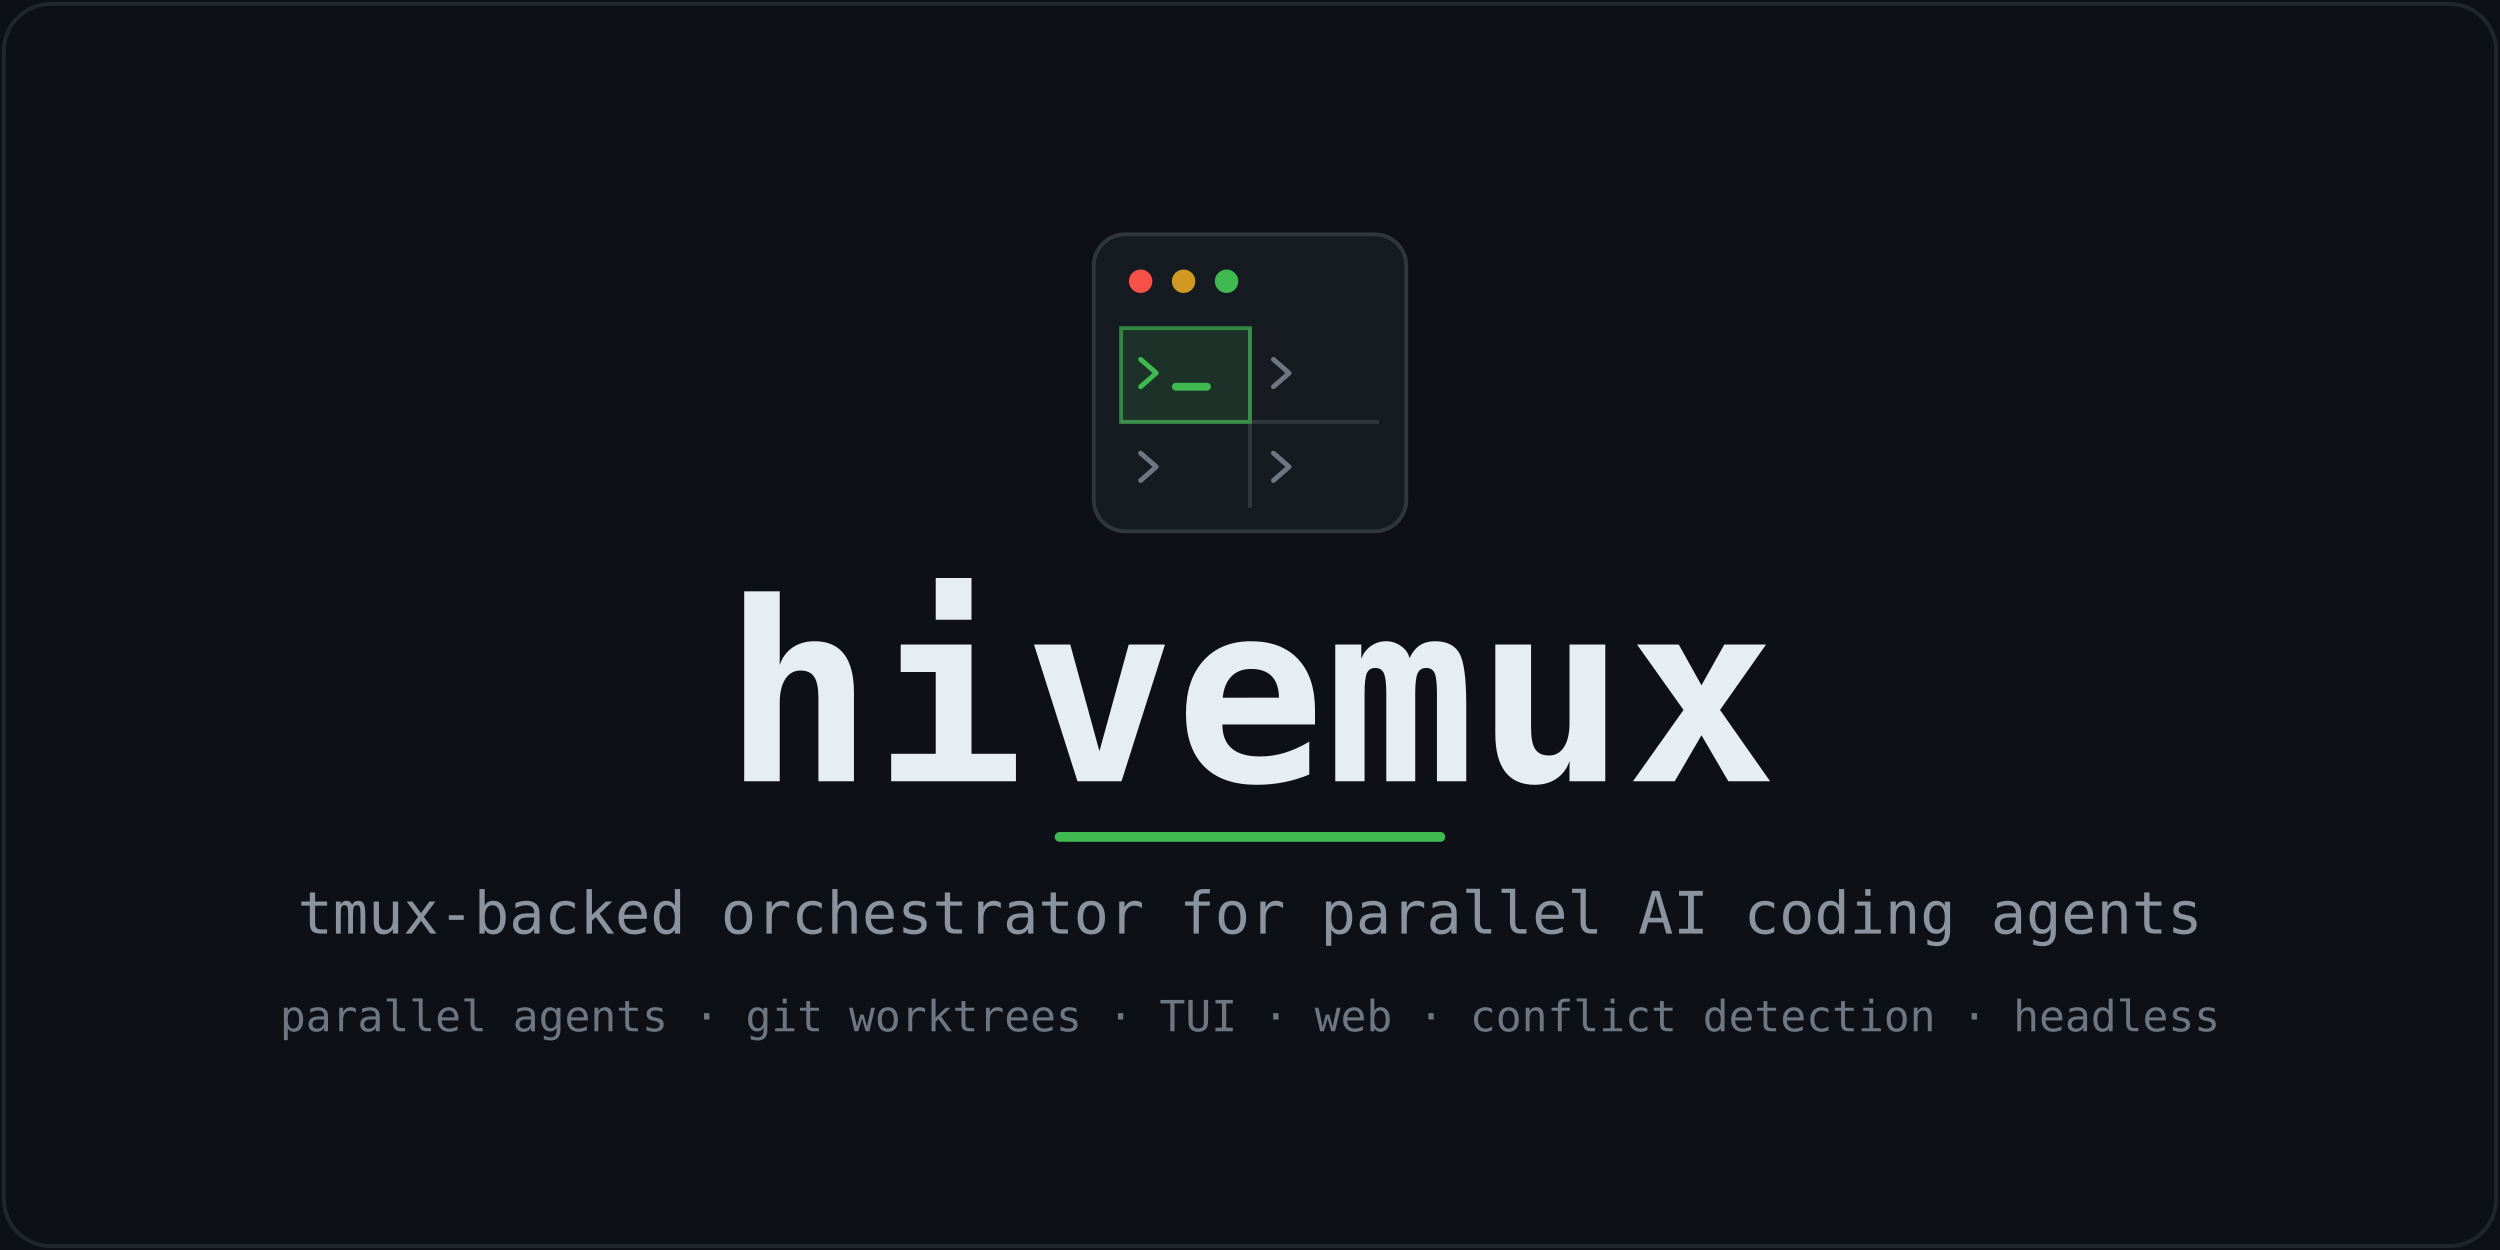
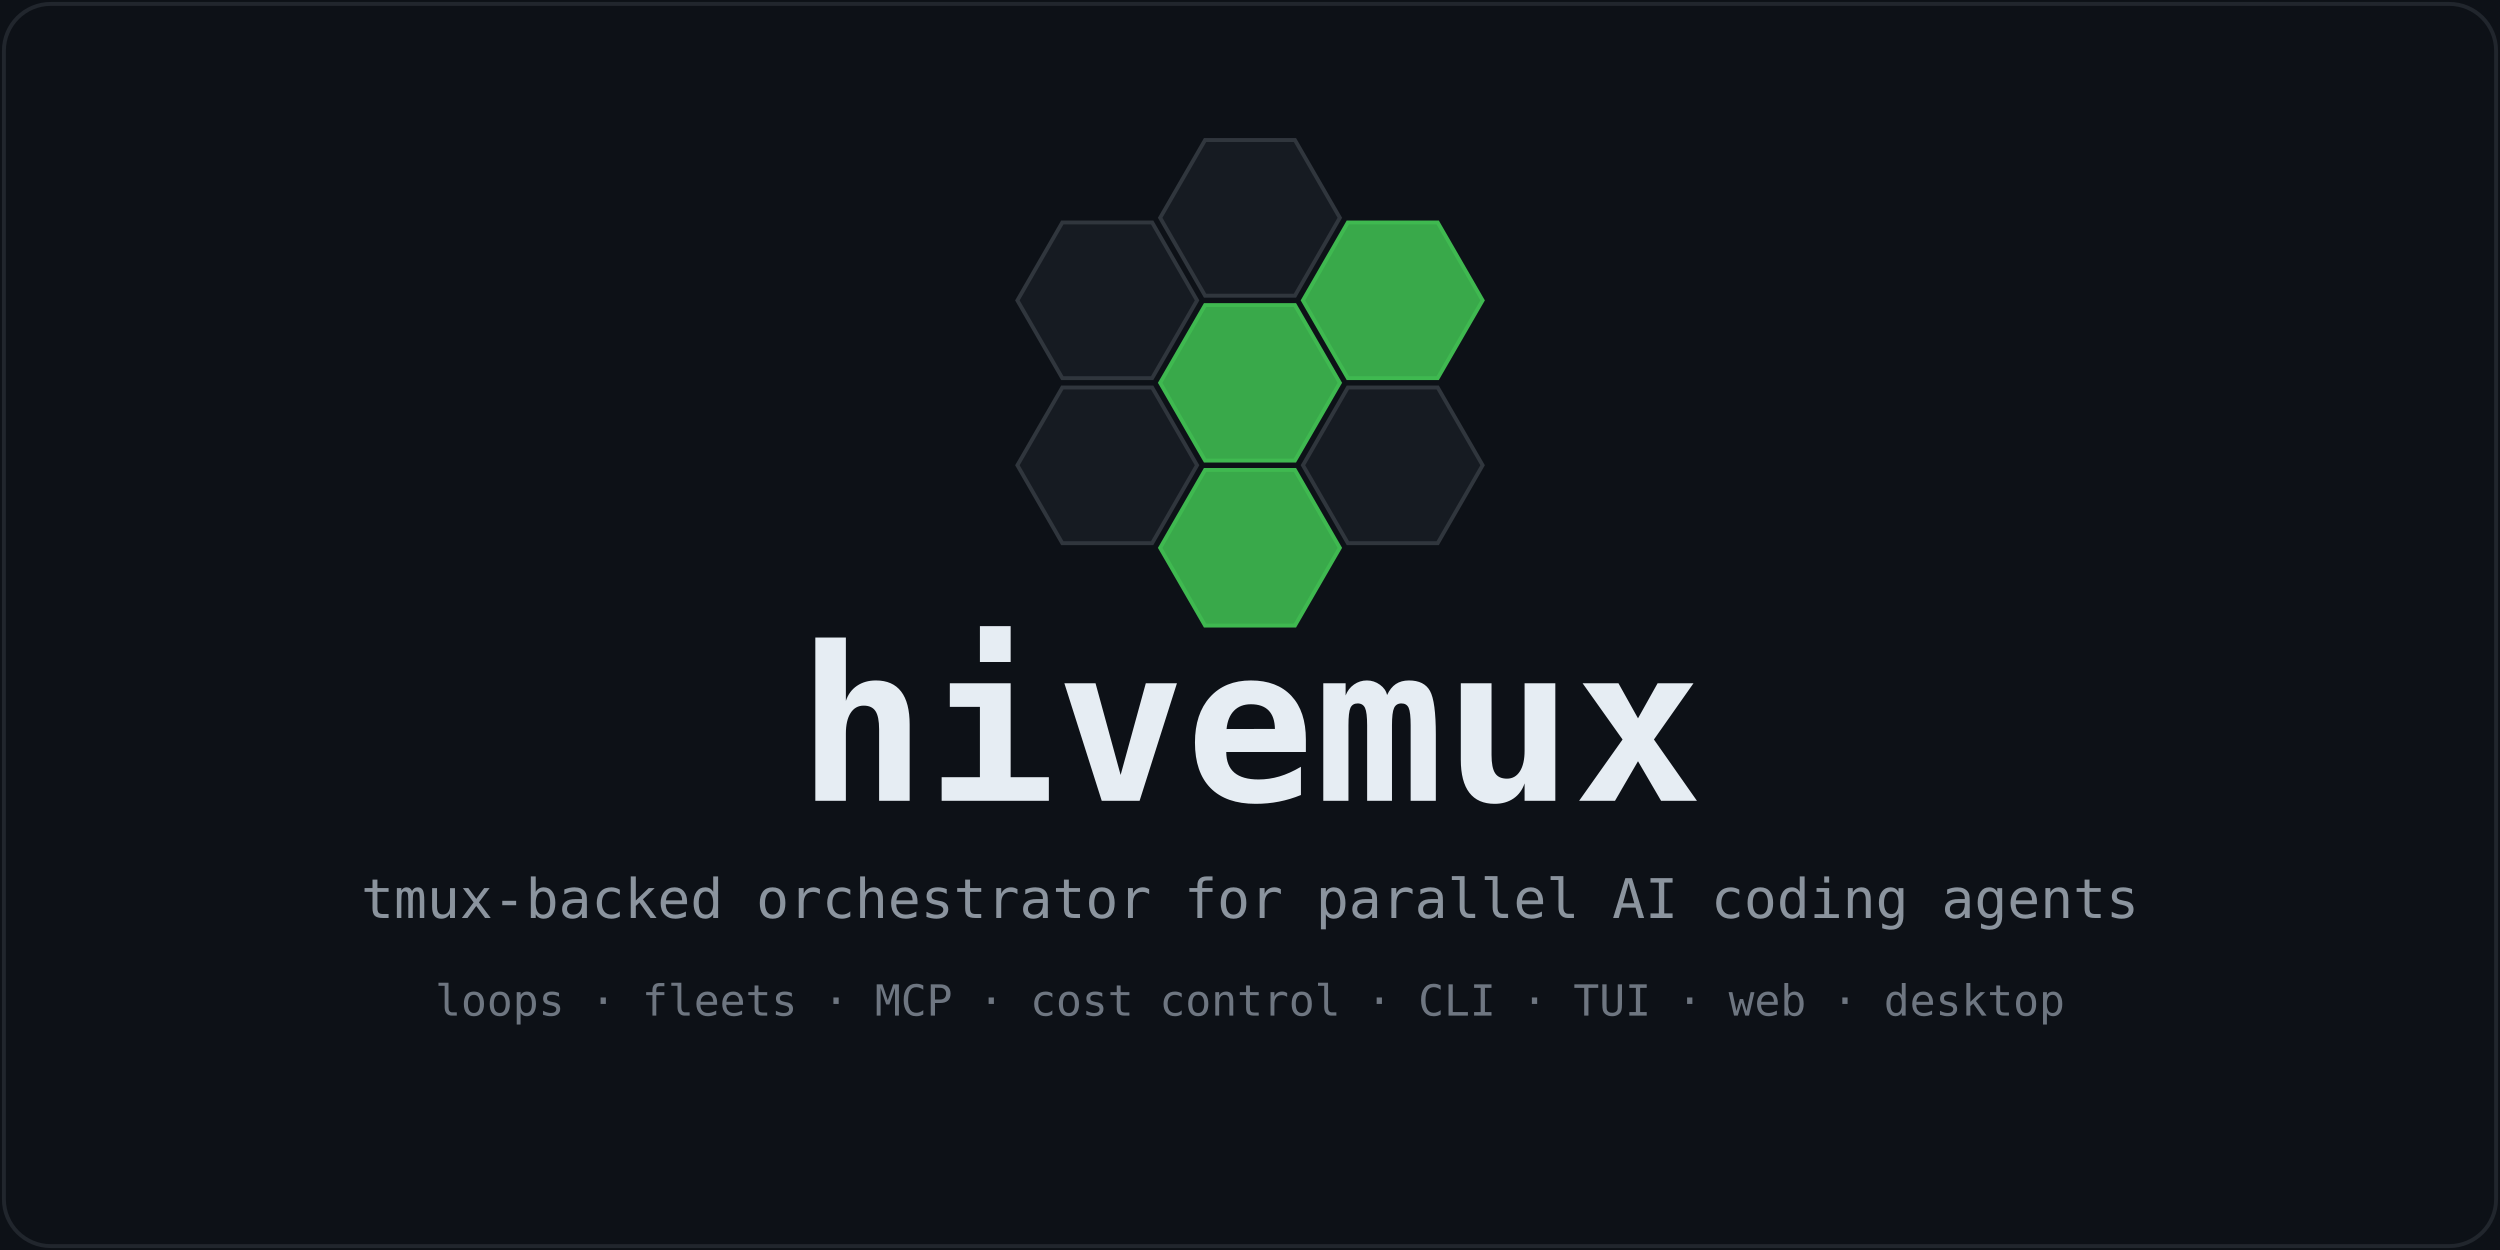
<svg xmlns="http://www.w3.org/2000/svg" width="1280" height="640" viewBox="0 0 1280 640" fill="none" role="img" aria-label="hivemux">
  <rect width="1280" height="640" fill="#0d1117" />
  <rect x="2" y="2" width="1276" height="636" rx="24" stroke="#21262d" stroke-width="2" />
-   <g transform="translate(560,120)">
-     <rect width="160" height="152" rx="16" fill="#161b22" stroke="#30363d" stroke-width="2" />
-     <circle cx="24" cy="24" r="6" fill="#f85149" />
-     <circle cx="46" cy="24" r="6" fill="#d29922" />
-     <circle cx="68" cy="24" r="6" fill="#3fb950" />
-     <line x1="80" y1="48" x2="80" y2="140" stroke="#30363d" stroke-width="2" />
-     <line x1="14" y1="96" x2="146" y2="96" stroke="#30363d" stroke-width="2" />
-     <rect x="14" y="48" width="66" height="48" fill="#3fb950" fill-opacity="0.15" />
-     <rect x="14" y="48" width="66" height="48" stroke="#3fb950" stroke-opacity="0.65" stroke-width="2" />
-     <path d="M24 64 l8 7 -8 7" stroke="#3fb950" stroke-width="2.5" fill="none" stroke-linecap="round" stroke-linejoin="round" />
-     <rect x="40" y="76" width="20" height="4" rx="2" fill="#3fb950" />
-     <path d="M92 64 l8 7 -8 7" stroke="#6e7681" stroke-width="2.5" fill="none" stroke-linecap="round" stroke-linejoin="round" />
-     <path d="M24 112 l8 7 -8 7" stroke="#6e7681" stroke-width="2.5" fill="none" stroke-linecap="round" stroke-linejoin="round" />
-     <path d="M92 112 l8 7 -8 7" stroke="#6e7681" stroke-width="2.5" fill="none" stroke-linecap="round" stroke-linejoin="round" />
-   </g>
-   <text x="640" y="400" text-anchor="middle" font-family="ui-monospace,SFMono-Regular,Menlo,Consolas,monospace" font-size="128" font-weight="700" fill="#e6edf3">hivemux</text>
-   <rect x="540" y="426" width="200" height="5" rx="2.5" fill="#3fb950" />
-   <text x="640" y="478" text-anchor="middle" font-family="ui-monospace,SFMono-Regular,Menlo,Consolas,monospace" font-size="30" fill="#8b949e">tmux-backed orchestrator for parallel AI coding agents</text>
-   <text x="640" y="528" text-anchor="middle" font-family="ui-monospace,SFMono-Regular,Menlo,Consolas,monospace" font-size="22" fill="#6e7681">parallel agents · git worktrees · TUI · web · conflict detection · headless</text>
+   <path d="M594.0,196.0L617.0,156.2L663.0,156.2L686.0,196.0L663.0,235.8L617.0,235.8Z" fill="#3fb950" fill-opacity="0.9" stroke="#3fb950" stroke-width="2" />
+   <path d="M667.1,238.2L690.1,198.4L736.1,198.4L759.1,238.2L736.1,278.1L690.1,278.1Z" fill="#161b22" fill-opacity="1" stroke="#30363d" stroke-width="2" />
+   <path d="M667.1,153.8L690.1,113.9L736.1,113.9L759.1,153.8L736.1,193.6L690.1,193.6Z" fill="#3fb950" fill-opacity="0.9" stroke="#3fb950" stroke-width="2" />
+   <path d="M520.9,238.2L543.9,198.4L589.9,198.4L612.9,238.2L589.9,278.1L543.9,278.1Z" fill="#161b22" fill-opacity="1" stroke="#30363d" stroke-width="2" />
+   <path d="M520.9,153.8L543.9,113.9L589.9,113.9L612.9,153.8L589.9,193.6L543.9,193.6Z" fill="#161b22" fill-opacity="1" stroke="#30363d" stroke-width="2" />
+   <path d="M594.0,280.5L617.0,240.6L663.0,240.6L686.0,280.5L663.0,320.3L617.0,320.3Z" fill="#3fb950" fill-opacity="0.9" stroke="#3fb950" stroke-width="2" />
+   <path d="M594.0,111.5L617.0,71.7L663.0,71.7L686.0,111.5L663.0,151.4L617.0,151.4Z" fill="#161b22" fill-opacity="1" stroke="#30363d" stroke-width="2" />
+   <text x="640" y="410" text-anchor="middle" font-family="ui-monospace,SFMono-Regular,Menlo,Consolas,monospace" font-size="110" font-weight="700" fill="#e6edf3">hivemux</text>
+   <text x="640" y="470" text-anchor="middle" font-family="ui-monospace,SFMono-Regular,Menlo,Consolas,monospace" font-size="28" fill="#8b949e">tmux-backed orchestrator for parallel AI coding agents</text>
+   <text x="640" y="520" text-anchor="middle" font-family="ui-monospace,SFMono-Regular,Menlo,Consolas,monospace" font-size="22" fill="#6e7681">loops · fleets · MCP · cost control · CLI · TUI · web · desktop</text>
</svg>
